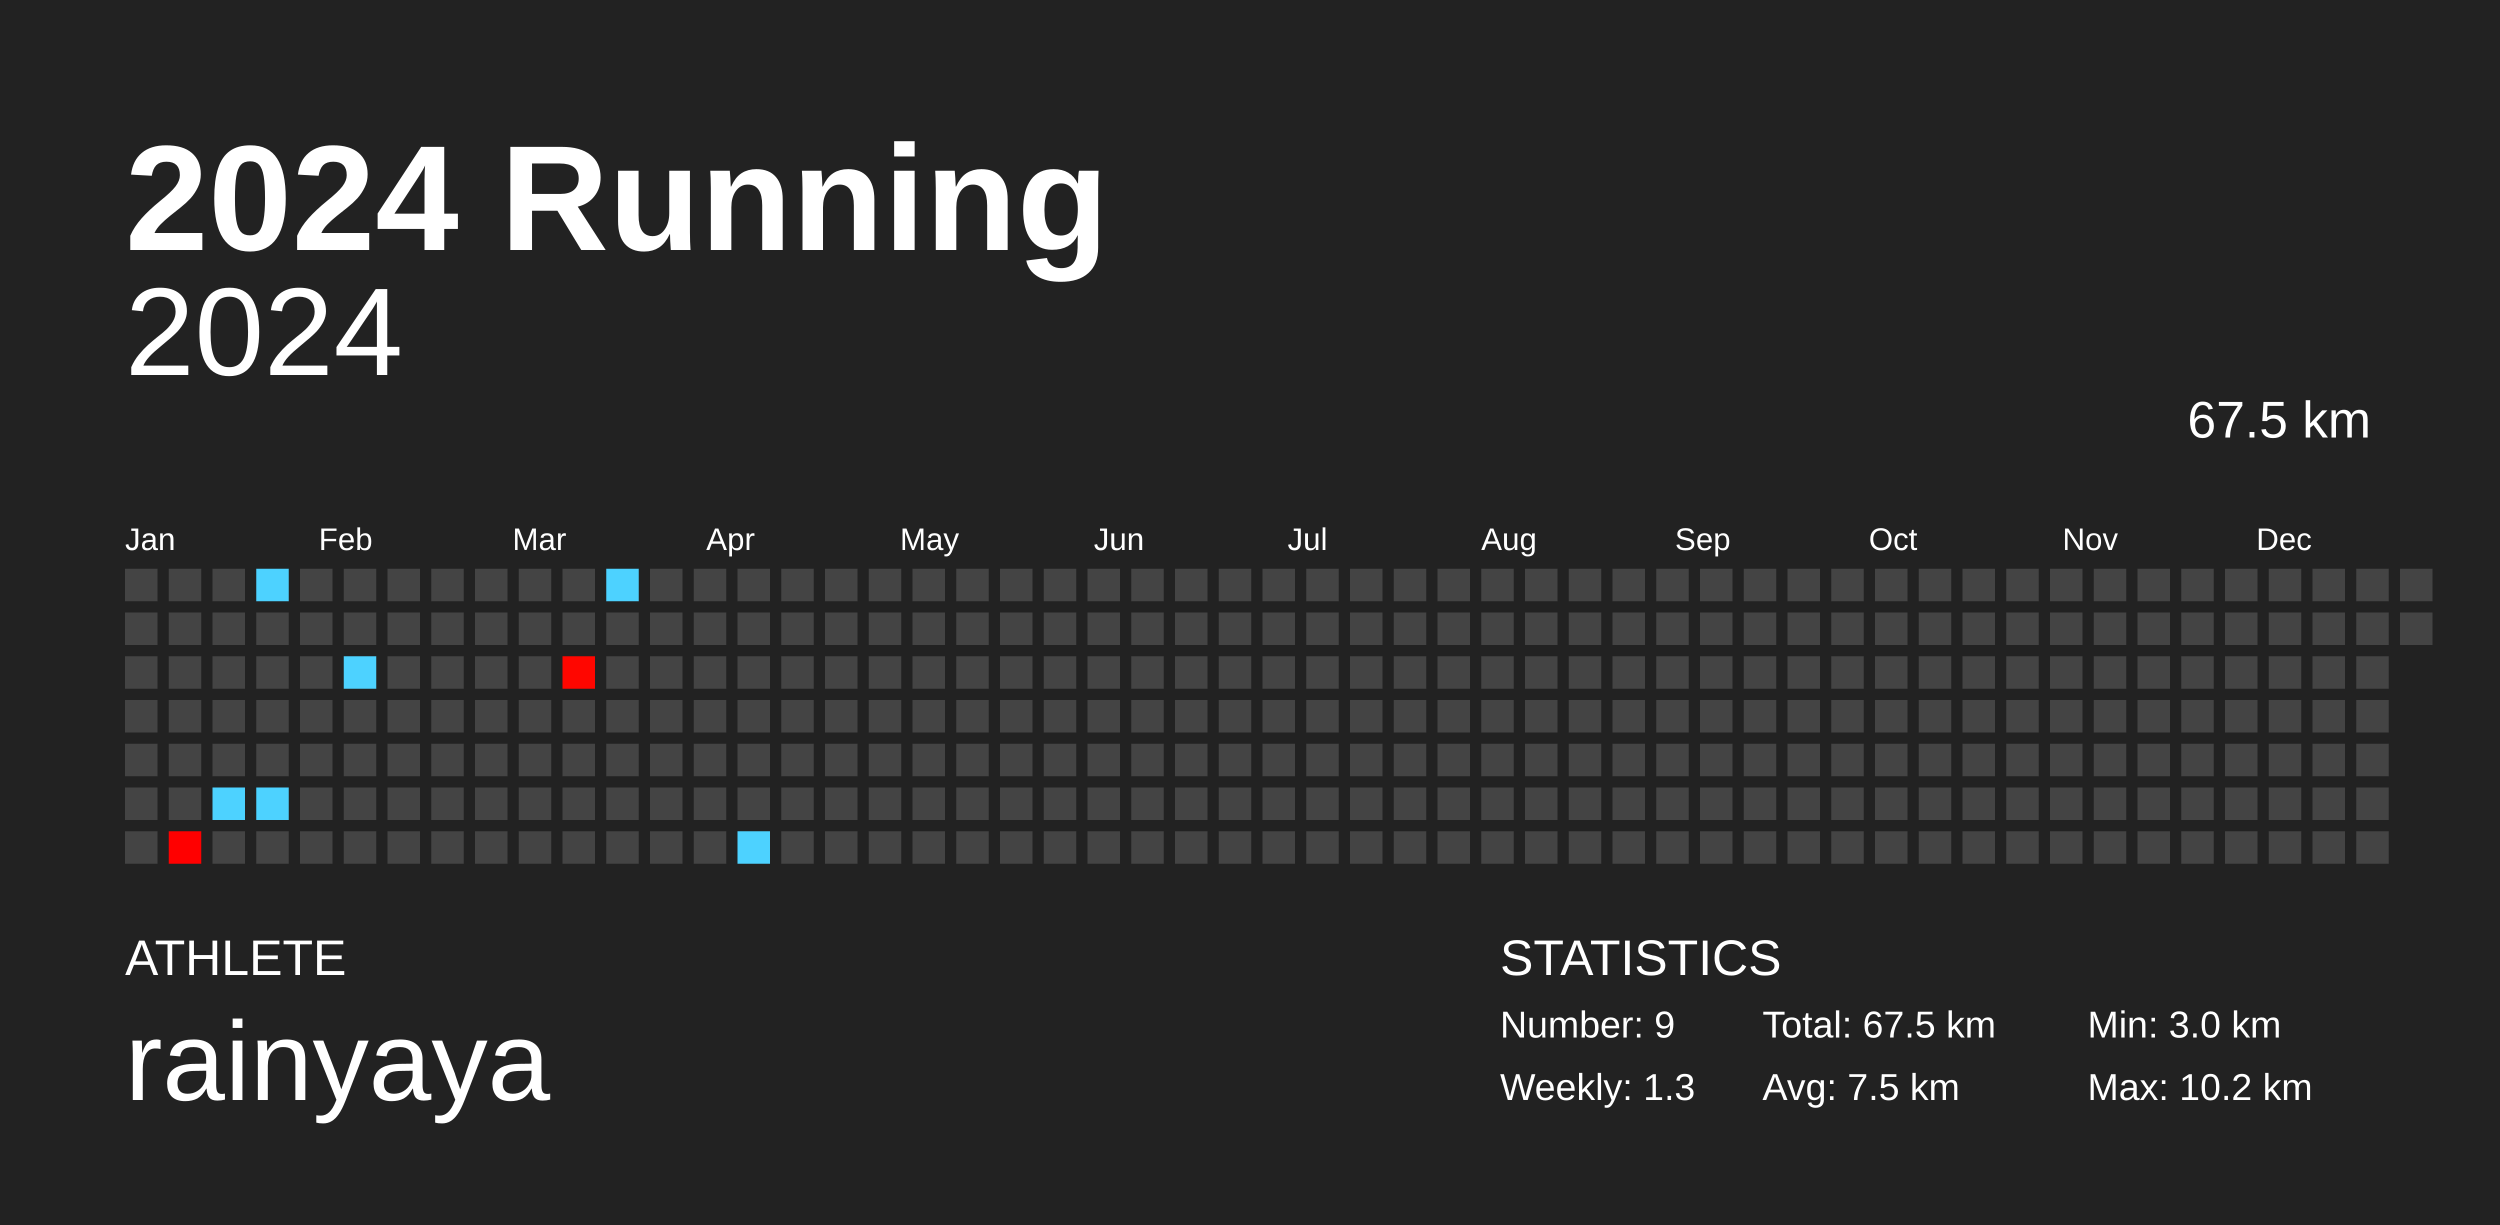
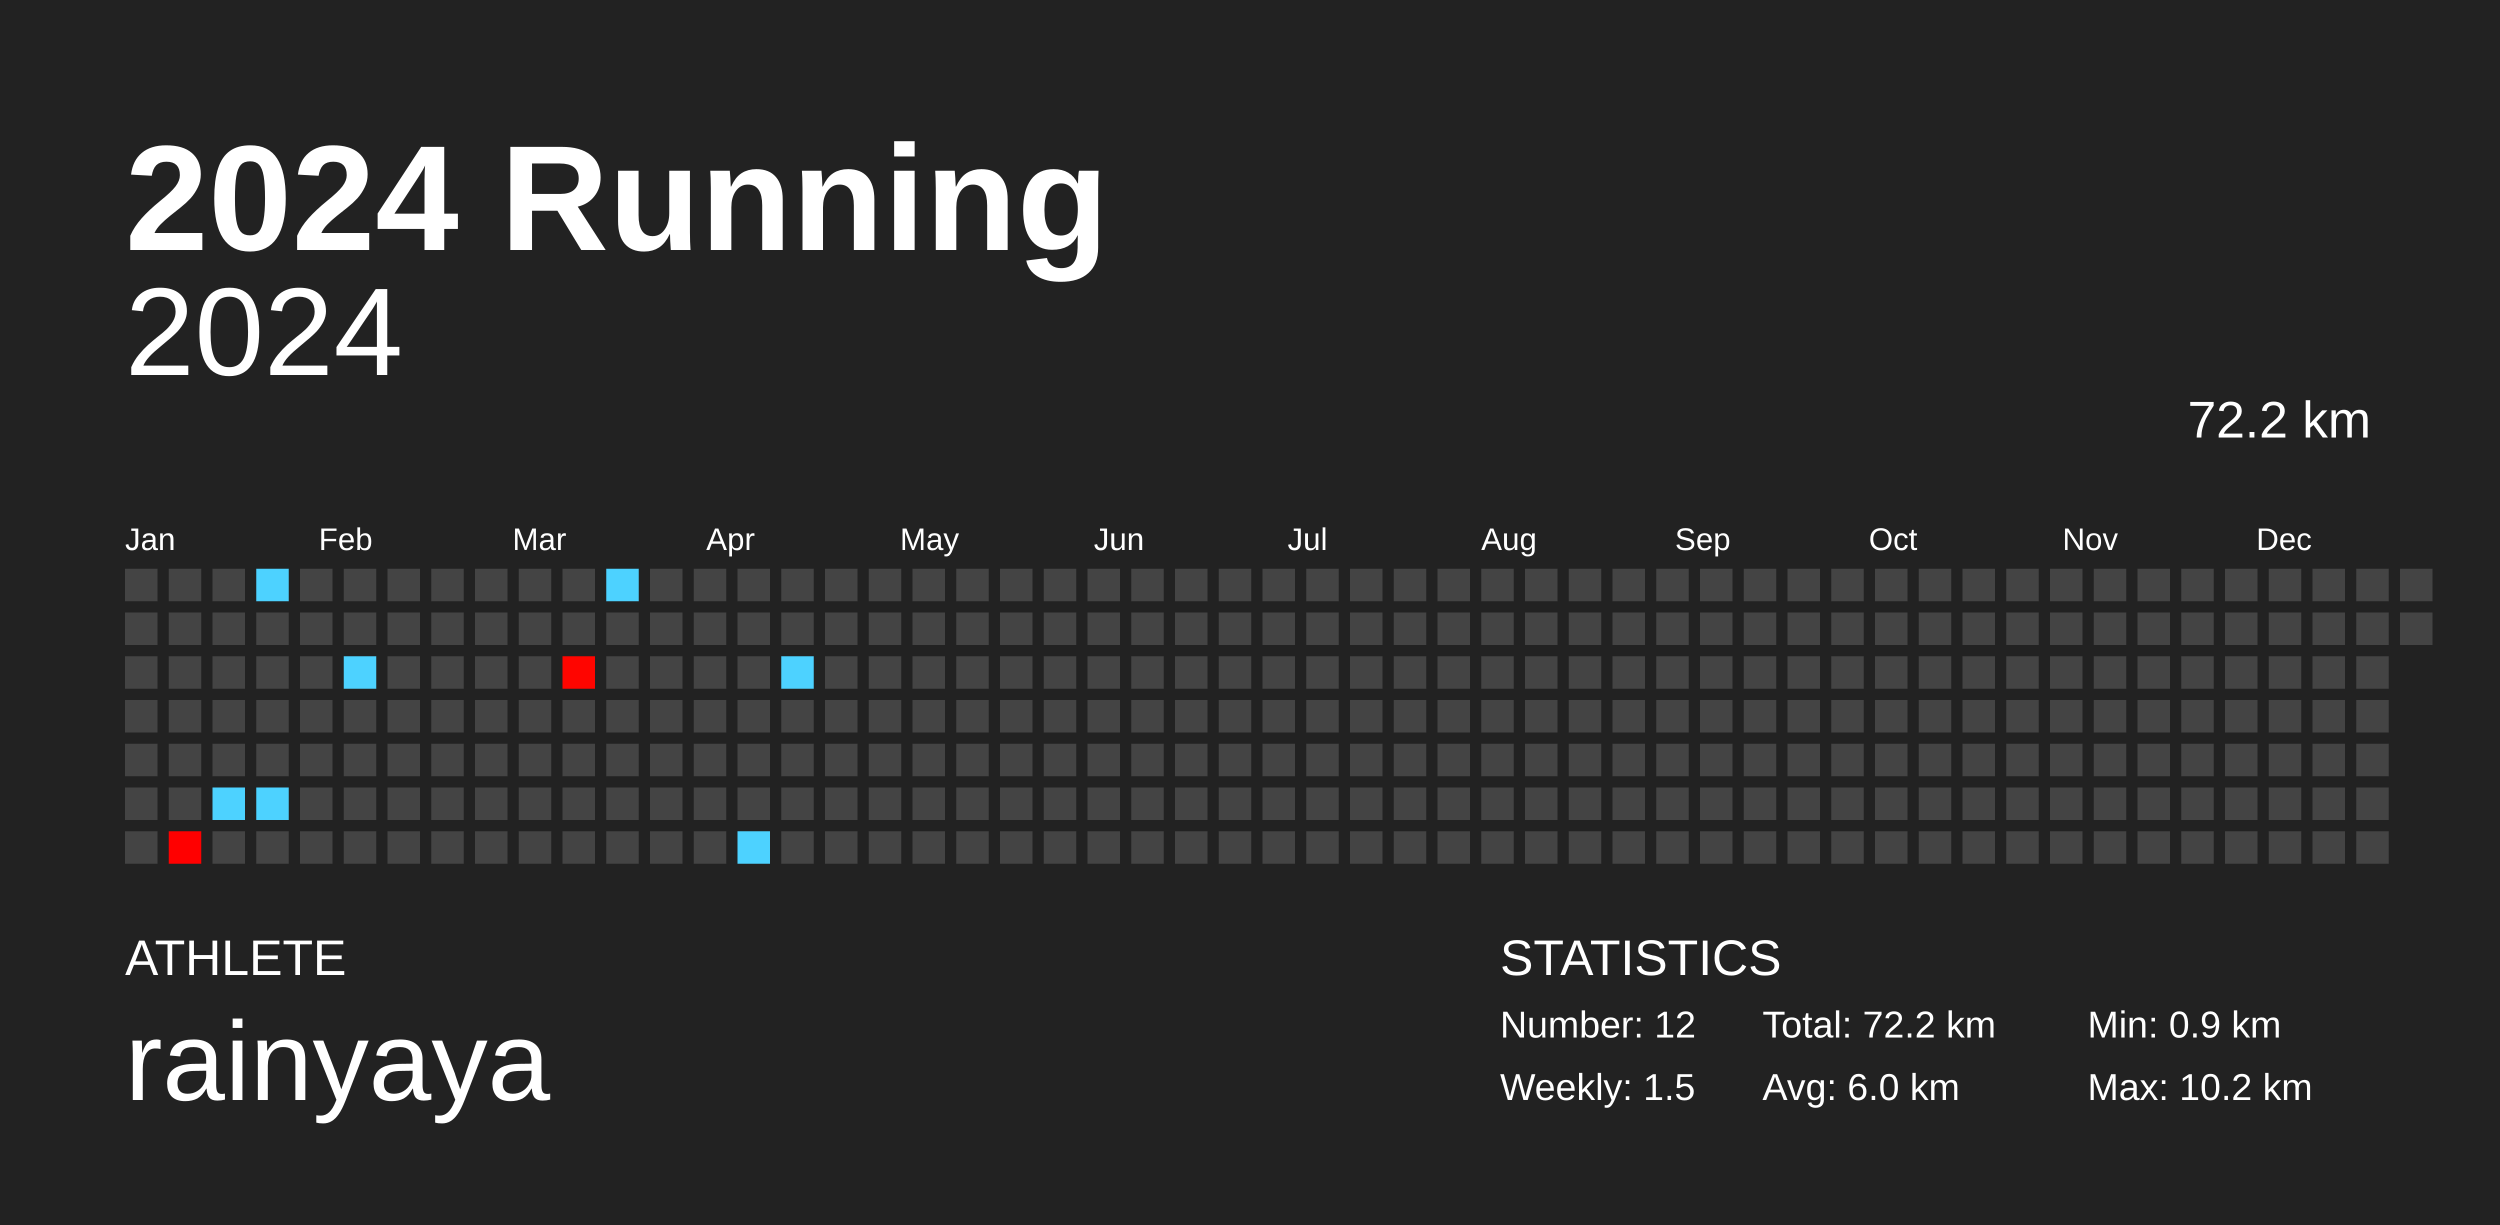
<svg xmlns="http://www.w3.org/2000/svg" baseProfile="full" height="98mm" version="1.1" viewBox="0,0,200,98" width="200mm">
  <defs />
  <rect fill="#222222" height="98" width="200" x="0" y="0" />
  <text fill="#FFFFFF" style="font-size:12px; font-family:Arial; font-weight:bold;" x="10" y="20">2024 Running</text>
  <text fill="#FFFFFF" style="font-size:4px; font-family:Arial" x="10" y="78">ATHLETE</text>
  <text fill="#FFFFFF" style="font-size:9px; font-family:Arial" x="10" y="88">rainyaya</text>
  <text fill="#FFFFFF" style="font-size:4px; font-family:Arial" x="120" y="78">STATISTICS</text>
-   <text fill="#FFFFFF" style="font-size:3px; font-family:Arial" x="120" y="83">Number: 9</text>
-   <text fill="#FFFFFF" style="font-size:3px; font-family:Arial" x="120" y="88">Weekly: 1.3</text>
-   <text fill="#FFFFFF" style="font-size:3px; font-family:Arial" x="141" y="83">Total: 67.5 km</text>
-   <text fill="#FFFFFF" style="font-size:3px; font-family:Arial" x="141" y="88">Avg: 7.5 km</text>
-   <text fill="#FFFFFF" style="font-size:3px; font-family:Arial" x="167" y="83">Min: 3.0 km</text>
+   <text fill="#FFFFFF" style="font-size:3px; font-family:Arial" x="120" y="83">Number: 12</text>
+   <text fill="#FFFFFF" style="font-size:3px; font-family:Arial" x="120" y="88">Weekly: 1.5</text>
+   <text fill="#FFFFFF" style="font-size:3px; font-family:Arial" x="141" y="83">Total: 72.2 km</text>
+   <text fill="#FFFFFF" style="font-size:3px; font-family:Arial" x="141" y="88">Avg: 6.0 km</text>
+   <text fill="#FFFFFF" style="font-size:3px; font-family:Arial" x="167" y="83">Min: 0.9 km</text>
  <text fill="#FFFFFF" style="font-size:3px; font-family:Arial" x="167" y="88">Max: 10.2 km</text>
  <text alignment-baseline="hanging" fill="#FFFFFF" style="font-size:10.0px; font-family:Arial;" x="10" y="30">2024</text>
-   <text alignment-baseline="hanging" fill="#FFFFFF" style="font-size:4.125px; font-family:Arial;" x="175" y="35">67.5 km</text>
+   <text alignment-baseline="hanging" fill="#FFFFFF" style="font-size:4.125px; font-family:Arial;" x="175" y="35">72.2 km</text>
  <text fill="#FFFFFF" style="font-size:2.5px; font-family:Arial" x="10.0" y="44">Jan</text>
  <text fill="#FFFFFF" style="font-size:2.5px; font-family:Arial" x="25.5" y="44">Feb</text>
  <text fill="#FFFFFF" style="font-size:2.5px; font-family:Arial" x="41.0" y="44">Mar</text>
  <text fill="#FFFFFF" style="font-size:2.5px; font-family:Arial" x="56.5" y="44">Apr</text>
  <text fill="#FFFFFF" style="font-size:2.5px; font-family:Arial" x="72.0" y="44">May</text>
  <text fill="#FFFFFF" style="font-size:2.5px; font-family:Arial" x="87.5" y="44">Jun</text>
  <text fill="#FFFFFF" style="font-size:2.5px; font-family:Arial" x="103.0" y="44">Jul</text>
  <text fill="#FFFFFF" style="font-size:2.5px; font-family:Arial" x="118.5" y="44">Aug</text>
  <text fill="#FFFFFF" style="font-size:2.5px; font-family:Arial" x="134.0" y="44">Sep</text>
  <text fill="#FFFFFF" style="font-size:2.5px; font-family:Arial" x="149.5" y="44">Oct</text>
  <text fill="#FFFFFF" style="font-size:2.5px; font-family:Arial" x="165.0" y="44">Nov</text>
  <text fill="#FFFFFF" style="font-size:2.5px; font-family:Arial" x="180.5" y="44">Dec</text>
  <rect fill="#444444" height="2.6" width="2.6" x="10.0" y="45.5" />
  <rect fill="#444444" height="2.6" width="2.6" x="10.0" y="49.0" />
  <rect fill="#444444" height="2.6" width="2.6" x="10.0" y="52.5" />
  <rect fill="#444444" height="2.6" width="2.6" x="10.0" y="56.0" />
  <rect fill="#444444" height="2.6" width="2.6" x="10.0" y="59.5" />
  <rect fill="#444444" height="2.6" width="2.6" x="10.0" y="63.0" />
  <rect fill="#444444" height="2.6" width="2.6" x="10.0" y="66.5" />
  <rect fill="#444444" height="2.6" width="2.6" x="13.5" y="45.5" />
  <rect fill="#444444" height="2.6" width="2.6" x="13.5" y="49.0" />
  <rect fill="#444444" height="2.6" width="2.6" x="13.5" y="52.5" />
  <rect fill="#444444" height="2.6" width="2.6" x="13.5" y="56.0" />
  <rect fill="#444444" height="2.6" width="2.6" x="13.5" y="59.5" />
  <rect fill="#444444" height="2.6" width="2.6" x="13.5" y="63.0" />
  <rect fill="#ff0000" height="2.6" width="2.6" x="13.5" y="66.5" />
  <rect fill="#444444" height="2.6" width="2.6" x="17.0" y="45.5" />
  <rect fill="#444444" height="2.6" width="2.6" x="17.0" y="49.0" />
  <rect fill="#444444" height="2.6" width="2.6" x="17.0" y="52.5" />
  <rect fill="#444444" height="2.6" width="2.6" x="17.0" y="56.0" />
  <rect fill="#444444" height="2.6" width="2.6" x="17.0" y="59.5" />
  <rect fill="#4dd2ff" height="2.6" width="2.6" x="17.0" y="63.0" />
  <rect fill="#444444" height="2.6" width="2.6" x="17.0" y="66.5" />
  <rect fill="#4dd2ff" height="2.6" width="2.6" x="20.5" y="45.5" />
  <rect fill="#444444" height="2.6" width="2.6" x="20.5" y="49.0" />
  <rect fill="#444444" height="2.6" width="2.6" x="20.5" y="52.5" />
  <rect fill="#444444" height="2.6" width="2.6" x="20.5" y="56.0" />
  <rect fill="#444444" height="2.6" width="2.6" x="20.5" y="59.5" />
  <rect fill="#4dd2ff" height="2.6" width="2.6" x="20.5" y="63.0" />
  <rect fill="#444444" height="2.6" width="2.6" x="20.5" y="66.5" />
  <rect fill="#444444" height="2.6" width="2.6" x="24.0" y="45.5" />
  <rect fill="#444444" height="2.6" width="2.6" x="24.0" y="49.0" />
  <rect fill="#444444" height="2.6" width="2.6" x="24.0" y="52.5" />
  <rect fill="#444444" height="2.6" width="2.6" x="24.0" y="56.0" />
  <rect fill="#444444" height="2.6" width="2.6" x="24.0" y="59.5" />
  <rect fill="#444444" height="2.6" width="2.6" x="24.0" y="63.0" />
  <rect fill="#444444" height="2.6" width="2.6" x="24.0" y="66.5" />
  <rect fill="#444444" height="2.6" width="2.6" x="27.5" y="45.5" />
  <rect fill="#444444" height="2.6" width="2.6" x="27.5" y="49.0" />
  <rect fill="#4dd2ff" height="2.6" width="2.6" x="27.5" y="52.5" />
  <rect fill="#444444" height="2.6" width="2.6" x="27.5" y="56.0" />
  <rect fill="#444444" height="2.6" width="2.6" x="27.5" y="59.5" />
  <rect fill="#444444" height="2.6" width="2.6" x="27.5" y="63.0" />
  <rect fill="#444444" height="2.6" width="2.6" x="27.5" y="66.5" />
  <rect fill="#444444" height="2.6" width="2.6" x="31.0" y="45.5" />
  <rect fill="#444444" height="2.6" width="2.6" x="31.0" y="49.0" />
  <rect fill="#444444" height="2.6" width="2.6" x="31.0" y="52.5" />
  <rect fill="#444444" height="2.6" width="2.6" x="31.0" y="56.0" />
  <rect fill="#444444" height="2.6" width="2.6" x="31.0" y="59.5" />
  <rect fill="#444444" height="2.6" width="2.6" x="31.0" y="63.0" />
  <rect fill="#444444" height="2.6" width="2.6" x="31.0" y="66.5" />
  <rect fill="#444444" height="2.6" width="2.6" x="34.5" y="45.5" />
  <rect fill="#444444" height="2.6" width="2.6" x="34.5" y="49.0" />
  <rect fill="#444444" height="2.6" width="2.6" x="34.5" y="52.5" />
  <rect fill="#444444" height="2.6" width="2.6" x="34.5" y="56.0" />
  <rect fill="#444444" height="2.6" width="2.6" x="34.5" y="59.5" />
  <rect fill="#444444" height="2.6" width="2.6" x="34.5" y="63.0" />
  <rect fill="#444444" height="2.6" width="2.6" x="34.5" y="66.5" />
  <rect fill="#444444" height="2.6" width="2.6" x="38.0" y="45.5" />
  <rect fill="#444444" height="2.6" width="2.6" x="38.0" y="49.0" />
  <rect fill="#444444" height="2.6" width="2.6" x="38.0" y="52.5" />
  <rect fill="#444444" height="2.6" width="2.6" x="38.0" y="56.0" />
  <rect fill="#444444" height="2.6" width="2.6" x="38.0" y="59.5" />
  <rect fill="#444444" height="2.6" width="2.6" x="38.0" y="63.0" />
  <rect fill="#444444" height="2.6" width="2.6" x="38.0" y="66.5" />
  <rect fill="#444444" height="2.6" width="2.6" x="41.5" y="45.5" />
  <rect fill="#444444" height="2.6" width="2.6" x="41.5" y="49.0" />
  <rect fill="#444444" height="2.6" width="2.6" x="41.5" y="52.5" />
  <rect fill="#444444" height="2.6" width="2.6" x="41.5" y="56.0" />
  <rect fill="#444444" height="2.6" width="2.6" x="41.5" y="59.5" />
  <rect fill="#444444" height="2.6" width="2.6" x="41.5" y="63.0" />
  <rect fill="#444444" height="2.6" width="2.6" x="41.5" y="66.5" />
  <rect fill="#444444" height="2.6" width="2.6" x="45.0" y="45.5" />
  <rect fill="#444444" height="2.6" width="2.6" x="45.0" y="49.0" />
-   <rect fill="#ff0600" height="2.6" width="2.6" x="45.0" y="52.5" />
+   <rect fill="#ff0500" height="2.6" width="2.6" x="45.0" y="52.5" />
  <rect fill="#444444" height="2.6" width="2.6" x="45.0" y="56.0" />
  <rect fill="#444444" height="2.6" width="2.6" x="45.0" y="59.5" />
  <rect fill="#444444" height="2.6" width="2.6" x="45.0" y="63.0" />
  <rect fill="#444444" height="2.6" width="2.6" x="45.0" y="66.5" />
  <rect fill="#4dd2ff" height="2.6" width="2.6" x="48.5" y="45.5" />
  <rect fill="#444444" height="2.6" width="2.6" x="48.5" y="49.0" />
  <rect fill="#444444" height="2.6" width="2.6" x="48.5" y="52.5" />
  <rect fill="#444444" height="2.6" width="2.6" x="48.5" y="56.0" />
  <rect fill="#444444" height="2.6" width="2.6" x="48.5" y="59.5" />
  <rect fill="#444444" height="2.6" width="2.6" x="48.5" y="63.0" />
  <rect fill="#444444" height="2.6" width="2.6" x="48.5" y="66.5" />
  <rect fill="#444444" height="2.6" width="2.6" x="52.0" y="45.5" />
  <rect fill="#444444" height="2.6" width="2.6" x="52.0" y="49.0" />
  <rect fill="#444444" height="2.6" width="2.6" x="52.0" y="52.5" />
  <rect fill="#444444" height="2.6" width="2.6" x="52.0" y="56.0" />
  <rect fill="#444444" height="2.6" width="2.6" x="52.0" y="59.5" />
  <rect fill="#444444" height="2.6" width="2.6" x="52.0" y="63.0" />
  <rect fill="#444444" height="2.6" width="2.6" x="52.0" y="66.5" />
  <rect fill="#444444" height="2.6" width="2.6" x="55.5" y="45.5" />
  <rect fill="#444444" height="2.6" width="2.6" x="55.5" y="49.0" />
  <rect fill="#444444" height="2.6" width="2.6" x="55.5" y="52.5" />
  <rect fill="#444444" height="2.6" width="2.6" x="55.5" y="56.0" />
  <rect fill="#444444" height="2.6" width="2.6" x="55.5" y="59.5" />
  <rect fill="#444444" height="2.6" width="2.6" x="55.5" y="63.0" />
  <rect fill="#444444" height="2.6" width="2.6" x="55.5" y="66.5" />
  <rect fill="#444444" height="2.6" width="2.6" x="59.0" y="45.5" />
  <rect fill="#444444" height="2.6" width="2.6" x="59.0" y="49.0" />
  <rect fill="#444444" height="2.6" width="2.6" x="59.0" y="52.5" />
  <rect fill="#444444" height="2.6" width="2.6" x="59.0" y="56.0" />
  <rect fill="#444444" height="2.6" width="2.6" x="59.0" y="59.5" />
  <rect fill="#444444" height="2.6" width="2.6" x="59.0" y="63.0" />
  <rect fill="#4dd2ff" height="2.6" width="2.6" x="59.0" y="66.5" />
  <rect fill="#444444" height="2.6" width="2.6" x="62.5" y="45.5" />
  <rect fill="#444444" height="2.6" width="2.6" x="62.5" y="49.0" />
-   <rect fill="#444444" height="2.6" width="2.6" x="62.5" y="52.5" />
+   <rect fill="#4dd2ff" height="2.6" width="2.6" x="62.5" y="52.5" />
  <rect fill="#444444" height="2.6" width="2.6" x="62.5" y="56.0" />
  <rect fill="#444444" height="2.6" width="2.6" x="62.5" y="59.5" />
  <rect fill="#444444" height="2.6" width="2.6" x="62.5" y="63.0" />
  <rect fill="#444444" height="2.6" width="2.6" x="62.5" y="66.5" />
  <rect fill="#444444" height="2.6" width="2.6" x="66.0" y="45.5" />
  <rect fill="#444444" height="2.6" width="2.6" x="66.0" y="49.0" />
  <rect fill="#444444" height="2.6" width="2.6" x="66.0" y="52.5" />
  <rect fill="#444444" height="2.6" width="2.6" x="66.0" y="56.0" />
  <rect fill="#444444" height="2.6" width="2.6" x="66.0" y="59.5" />
  <rect fill="#444444" height="2.6" width="2.6" x="66.0" y="63.0" />
  <rect fill="#444444" height="2.6" width="2.6" x="66.0" y="66.5" />
  <rect fill="#444444" height="2.6" width="2.6" x="69.5" y="45.5" />
  <rect fill="#444444" height="2.6" width="2.6" x="69.5" y="49.0" />
  <rect fill="#444444" height="2.6" width="2.6" x="69.5" y="52.5" />
  <rect fill="#444444" height="2.6" width="2.6" x="69.5" y="56.0" />
  <rect fill="#444444" height="2.6" width="2.6" x="69.5" y="59.5" />
  <rect fill="#444444" height="2.6" width="2.6" x="69.5" y="63.0" />
  <rect fill="#444444" height="2.6" width="2.6" x="69.5" y="66.5" />
  <rect fill="#444444" height="2.6" width="2.6" x="73.0" y="45.5" />
  <rect fill="#444444" height="2.6" width="2.6" x="73.0" y="49.0" />
  <rect fill="#444444" height="2.6" width="2.6" x="73.0" y="52.5" />
  <rect fill="#444444" height="2.6" width="2.6" x="73.0" y="56.0" />
  <rect fill="#444444" height="2.6" width="2.6" x="73.0" y="59.5" />
  <rect fill="#444444" height="2.6" width="2.6" x="73.0" y="63.0" />
  <rect fill="#444444" height="2.6" width="2.6" x="73.0" y="66.5" />
  <rect fill="#444444" height="2.6" width="2.6" x="76.5" y="45.5" />
  <rect fill="#444444" height="2.6" width="2.6" x="76.5" y="49.0" />
  <rect fill="#444444" height="2.6" width="2.6" x="76.5" y="52.5" />
  <rect fill="#444444" height="2.6" width="2.6" x="76.5" y="56.0" />
  <rect fill="#444444" height="2.6" width="2.6" x="76.5" y="59.5" />
  <rect fill="#444444" height="2.6" width="2.6" x="76.5" y="63.0" />
  <rect fill="#444444" height="2.6" width="2.6" x="76.5" y="66.5" />
  <rect fill="#444444" height="2.6" width="2.6" x="80.0" y="45.5" />
  <rect fill="#444444" height="2.6" width="2.6" x="80.0" y="49.0" />
  <rect fill="#444444" height="2.6" width="2.6" x="80.0" y="52.5" />
  <rect fill="#444444" height="2.6" width="2.6" x="80.0" y="56.0" />
  <rect fill="#444444" height="2.6" width="2.6" x="80.0" y="59.5" />
  <rect fill="#444444" height="2.6" width="2.6" x="80.0" y="63.0" />
  <rect fill="#444444" height="2.6" width="2.6" x="80.0" y="66.5" />
  <rect fill="#444444" height="2.6" width="2.6" x="83.5" y="45.5" />
  <rect fill="#444444" height="2.6" width="2.6" x="83.5" y="49.0" />
  <rect fill="#444444" height="2.6" width="2.6" x="83.5" y="52.5" />
  <rect fill="#444444" height="2.6" width="2.6" x="83.5" y="56.0" />
  <rect fill="#444444" height="2.6" width="2.6" x="83.5" y="59.5" />
  <rect fill="#444444" height="2.6" width="2.6" x="83.5" y="63.0" />
  <rect fill="#444444" height="2.6" width="2.6" x="83.5" y="66.5" />
  <rect fill="#444444" height="2.6" width="2.6" x="87.0" y="45.5" />
  <rect fill="#444444" height="2.6" width="2.6" x="87.0" y="49.0" />
  <rect fill="#444444" height="2.6" width="2.6" x="87.0" y="52.5" />
  <rect fill="#444444" height="2.6" width="2.6" x="87.0" y="56.0" />
  <rect fill="#444444" height="2.6" width="2.6" x="87.0" y="59.5" />
  <rect fill="#444444" height="2.6" width="2.6" x="87.0" y="63.0" />
  <rect fill="#444444" height="2.6" width="2.6" x="87.0" y="66.5" />
  <rect fill="#444444" height="2.6" width="2.6" x="90.5" y="45.5" />
  <rect fill="#444444" height="2.6" width="2.6" x="90.5" y="49.0" />
  <rect fill="#444444" height="2.6" width="2.6" x="90.5" y="52.5" />
  <rect fill="#444444" height="2.6" width="2.6" x="90.5" y="56.0" />
  <rect fill="#444444" height="2.6" width="2.6" x="90.5" y="59.5" />
  <rect fill="#444444" height="2.6" width="2.6" x="90.5" y="63.0" />
  <rect fill="#444444" height="2.6" width="2.6" x="90.5" y="66.5" />
  <rect fill="#444444" height="2.6" width="2.6" x="94.0" y="45.5" />
  <rect fill="#444444" height="2.6" width="2.6" x="94.0" y="49.0" />
  <rect fill="#444444" height="2.6" width="2.6" x="94.0" y="52.5" />
  <rect fill="#444444" height="2.6" width="2.6" x="94.0" y="56.0" />
  <rect fill="#444444" height="2.6" width="2.6" x="94.0" y="59.5" />
  <rect fill="#444444" height="2.6" width="2.6" x="94.0" y="63.0" />
  <rect fill="#444444" height="2.6" width="2.6" x="94.0" y="66.5" />
  <rect fill="#444444" height="2.6" width="2.6" x="97.5" y="45.5" />
  <rect fill="#444444" height="2.6" width="2.6" x="97.5" y="49.0" />
  <rect fill="#444444" height="2.6" width="2.6" x="97.5" y="52.5" />
  <rect fill="#444444" height="2.6" width="2.6" x="97.5" y="56.0" />
  <rect fill="#444444" height="2.6" width="2.6" x="97.5" y="59.5" />
  <rect fill="#444444" height="2.6" width="2.6" x="97.5" y="63.0" />
  <rect fill="#444444" height="2.6" width="2.6" x="97.5" y="66.5" />
  <rect fill="#444444" height="2.6" width="2.6" x="101.0" y="45.5" />
  <rect fill="#444444" height="2.6" width="2.6" x="101.0" y="49.0" />
  <rect fill="#444444" height="2.6" width="2.6" x="101.0" y="52.5" />
  <rect fill="#444444" height="2.6" width="2.6" x="101.0" y="56.0" />
  <rect fill="#444444" height="2.6" width="2.6" x="101.0" y="59.5" />
  <rect fill="#444444" height="2.6" width="2.6" x="101.0" y="63.0" />
  <rect fill="#444444" height="2.6" width="2.6" x="101.0" y="66.5" />
  <rect fill="#444444" height="2.6" width="2.6" x="104.5" y="45.5" />
  <rect fill="#444444" height="2.6" width="2.6" x="104.5" y="49.0" />
  <rect fill="#444444" height="2.6" width="2.6" x="104.5" y="52.5" />
  <rect fill="#444444" height="2.6" width="2.6" x="104.5" y="56.0" />
  <rect fill="#444444" height="2.6" width="2.6" x="104.5" y="59.5" />
  <rect fill="#444444" height="2.6" width="2.6" x="104.5" y="63.0" />
  <rect fill="#444444" height="2.6" width="2.6" x="104.5" y="66.5" />
  <rect fill="#444444" height="2.6" width="2.6" x="108.0" y="45.5" />
  <rect fill="#444444" height="2.6" width="2.6" x="108.0" y="49.0" />
  <rect fill="#444444" height="2.6" width="2.6" x="108.0" y="52.5" />
  <rect fill="#444444" height="2.6" width="2.6" x="108.0" y="56.0" />
  <rect fill="#444444" height="2.6" width="2.6" x="108.0" y="59.5" />
  <rect fill="#444444" height="2.6" width="2.6" x="108.0" y="63.0" />
  <rect fill="#444444" height="2.6" width="2.6" x="108.0" y="66.5" />
  <rect fill="#444444" height="2.6" width="2.6" x="111.5" y="45.5" />
  <rect fill="#444444" height="2.6" width="2.6" x="111.5" y="49.0" />
  <rect fill="#444444" height="2.6" width="2.6" x="111.5" y="52.5" />
  <rect fill="#444444" height="2.6" width="2.6" x="111.5" y="56.0" />
  <rect fill="#444444" height="2.6" width="2.6" x="111.5" y="59.5" />
  <rect fill="#444444" height="2.6" width="2.6" x="111.5" y="63.0" />
  <rect fill="#444444" height="2.6" width="2.6" x="111.5" y="66.5" />
  <rect fill="#444444" height="2.6" width="2.6" x="115.0" y="45.5" />
  <rect fill="#444444" height="2.6" width="2.6" x="115.0" y="49.0" />
  <rect fill="#444444" height="2.6" width="2.6" x="115.0" y="52.5" />
  <rect fill="#444444" height="2.6" width="2.6" x="115.0" y="56.0" />
  <rect fill="#444444" height="2.6" width="2.6" x="115.0" y="59.5" />
  <rect fill="#444444" height="2.6" width="2.6" x="115.0" y="63.0" />
  <rect fill="#444444" height="2.6" width="2.6" x="115.0" y="66.5" />
  <rect fill="#444444" height="2.6" width="2.6" x="118.5" y="45.5" />
  <rect fill="#444444" height="2.6" width="2.6" x="118.5" y="49.0" />
  <rect fill="#444444" height="2.6" width="2.6" x="118.5" y="52.5" />
  <rect fill="#444444" height="2.6" width="2.6" x="118.5" y="56.0" />
  <rect fill="#444444" height="2.6" width="2.6" x="118.5" y="59.5" />
  <rect fill="#444444" height="2.6" width="2.6" x="118.5" y="63.0" />
  <rect fill="#444444" height="2.6" width="2.6" x="118.5" y="66.5" />
  <rect fill="#444444" height="2.6" width="2.6" x="122.0" y="45.5" />
  <rect fill="#444444" height="2.6" width="2.6" x="122.0" y="49.0" />
  <rect fill="#444444" height="2.6" width="2.6" x="122.0" y="52.5" />
  <rect fill="#444444" height="2.6" width="2.6" x="122.0" y="56.0" />
  <rect fill="#444444" height="2.6" width="2.6" x="122.0" y="59.5" />
  <rect fill="#444444" height="2.6" width="2.6" x="122.0" y="63.0" />
  <rect fill="#444444" height="2.6" width="2.6" x="122.0" y="66.5" />
  <rect fill="#444444" height="2.6" width="2.6" x="125.5" y="45.5" />
  <rect fill="#444444" height="2.6" width="2.6" x="125.5" y="49.0" />
  <rect fill="#444444" height="2.6" width="2.6" x="125.5" y="52.5" />
  <rect fill="#444444" height="2.6" width="2.6" x="125.5" y="56.0" />
  <rect fill="#444444" height="2.6" width="2.6" x="125.5" y="59.5" />
  <rect fill="#444444" height="2.6" width="2.6" x="125.5" y="63.0" />
  <rect fill="#444444" height="2.6" width="2.6" x="125.5" y="66.5" />
  <rect fill="#444444" height="2.6" width="2.6" x="129.0" y="45.5" />
  <rect fill="#444444" height="2.6" width="2.6" x="129.0" y="49.0" />
  <rect fill="#444444" height="2.6" width="2.6" x="129.0" y="52.5" />
  <rect fill="#444444" height="2.6" width="2.6" x="129.0" y="56.0" />
  <rect fill="#444444" height="2.6" width="2.6" x="129.0" y="59.5" />
  <rect fill="#444444" height="2.6" width="2.6" x="129.0" y="63.0" />
  <rect fill="#444444" height="2.6" width="2.6" x="129.0" y="66.5" />
  <rect fill="#444444" height="2.6" width="2.6" x="132.5" y="45.5" />
  <rect fill="#444444" height="2.6" width="2.6" x="132.5" y="49.0" />
  <rect fill="#444444" height="2.6" width="2.6" x="132.5" y="52.5" />
  <rect fill="#444444" height="2.6" width="2.6" x="132.5" y="56.0" />
  <rect fill="#444444" height="2.6" width="2.6" x="132.5" y="59.5" />
  <rect fill="#444444" height="2.6" width="2.6" x="132.5" y="63.0" />
  <rect fill="#444444" height="2.6" width="2.6" x="132.5" y="66.5" />
  <rect fill="#444444" height="2.6" width="2.6" x="136.0" y="45.5" />
  <rect fill="#444444" height="2.6" width="2.6" x="136.0" y="49.0" />
  <rect fill="#444444" height="2.6" width="2.6" x="136.0" y="52.5" />
  <rect fill="#444444" height="2.6" width="2.6" x="136.0" y="56.0" />
  <rect fill="#444444" height="2.6" width="2.6" x="136.0" y="59.5" />
  <rect fill="#444444" height="2.6" width="2.6" x="136.0" y="63.0" />
  <rect fill="#444444" height="2.6" width="2.6" x="136.0" y="66.5" />
  <rect fill="#444444" height="2.6" width="2.6" x="139.5" y="45.5" />
  <rect fill="#444444" height="2.6" width="2.6" x="139.5" y="49.0" />
  <rect fill="#444444" height="2.6" width="2.6" x="139.5" y="52.5" />
  <rect fill="#444444" height="2.6" width="2.6" x="139.5" y="56.0" />
  <rect fill="#444444" height="2.6" width="2.6" x="139.5" y="59.5" />
  <rect fill="#444444" height="2.6" width="2.6" x="139.5" y="63.0" />
  <rect fill="#444444" height="2.6" width="2.6" x="139.5" y="66.5" />
  <rect fill="#444444" height="2.6" width="2.6" x="143.0" y="45.5" />
  <rect fill="#444444" height="2.6" width="2.6" x="143.0" y="49.0" />
  <rect fill="#444444" height="2.6" width="2.6" x="143.0" y="52.5" />
  <rect fill="#444444" height="2.6" width="2.6" x="143.0" y="56.0" />
  <rect fill="#444444" height="2.6" width="2.6" x="143.0" y="59.5" />
  <rect fill="#444444" height="2.6" width="2.6" x="143.0" y="63.0" />
  <rect fill="#444444" height="2.6" width="2.6" x="143.0" y="66.5" />
  <rect fill="#444444" height="2.6" width="2.6" x="146.5" y="45.5" />
  <rect fill="#444444" height="2.6" width="2.6" x="146.5" y="49.0" />
  <rect fill="#444444" height="2.6" width="2.6" x="146.5" y="52.5" />
  <rect fill="#444444" height="2.6" width="2.6" x="146.5" y="56.0" />
  <rect fill="#444444" height="2.6" width="2.6" x="146.5" y="59.5" />
  <rect fill="#444444" height="2.6" width="2.6" x="146.5" y="63.0" />
  <rect fill="#444444" height="2.6" width="2.6" x="146.5" y="66.5" />
  <rect fill="#444444" height="2.6" width="2.6" x="150.0" y="45.5" />
  <rect fill="#444444" height="2.6" width="2.6" x="150.0" y="49.0" />
  <rect fill="#444444" height="2.6" width="2.6" x="150.0" y="52.5" />
  <rect fill="#444444" height="2.6" width="2.6" x="150.0" y="56.0" />
  <rect fill="#444444" height="2.6" width="2.6" x="150.0" y="59.5" />
  <rect fill="#444444" height="2.6" width="2.6" x="150.0" y="63.0" />
  <rect fill="#444444" height="2.6" width="2.6" x="150.0" y="66.5" />
  <rect fill="#444444" height="2.6" width="2.6" x="153.5" y="45.5" />
  <rect fill="#444444" height="2.6" width="2.6" x="153.5" y="49.0" />
  <rect fill="#444444" height="2.6" width="2.6" x="153.5" y="52.5" />
  <rect fill="#444444" height="2.6" width="2.6" x="153.5" y="56.0" />
  <rect fill="#444444" height="2.6" width="2.6" x="153.5" y="59.5" />
  <rect fill="#444444" height="2.6" width="2.6" x="153.5" y="63.0" />
  <rect fill="#444444" height="2.6" width="2.6" x="153.5" y="66.5" />
  <rect fill="#444444" height="2.6" width="2.6" x="157.0" y="45.5" />
  <rect fill="#444444" height="2.6" width="2.6" x="157.0" y="49.0" />
  <rect fill="#444444" height="2.6" width="2.6" x="157.0" y="52.5" />
  <rect fill="#444444" height="2.6" width="2.6" x="157.0" y="56.0" />
  <rect fill="#444444" height="2.6" width="2.6" x="157.0" y="59.5" />
  <rect fill="#444444" height="2.6" width="2.6" x="157.0" y="63.0" />
  <rect fill="#444444" height="2.6" width="2.6" x="157.0" y="66.5" />
  <rect fill="#444444" height="2.6" width="2.6" x="160.5" y="45.5" />
  <rect fill="#444444" height="2.6" width="2.6" x="160.5" y="49.0" />
  <rect fill="#444444" height="2.6" width="2.6" x="160.5" y="52.5" />
  <rect fill="#444444" height="2.6" width="2.6" x="160.5" y="56.0" />
  <rect fill="#444444" height="2.6" width="2.6" x="160.5" y="59.5" />
  <rect fill="#444444" height="2.6" width="2.6" x="160.5" y="63.0" />
  <rect fill="#444444" height="2.6" width="2.6" x="160.5" y="66.5" />
  <rect fill="#444444" height="2.6" width="2.6" x="164.0" y="45.5" />
  <rect fill="#444444" height="2.6" width="2.6" x="164.0" y="49.0" />
  <rect fill="#444444" height="2.6" width="2.6" x="164.0" y="52.5" />
  <rect fill="#444444" height="2.6" width="2.6" x="164.0" y="56.0" />
  <rect fill="#444444" height="2.6" width="2.6" x="164.0" y="59.5" />
  <rect fill="#444444" height="2.6" width="2.6" x="164.0" y="63.0" />
  <rect fill="#444444" height="2.6" width="2.6" x="164.0" y="66.5" />
  <rect fill="#444444" height="2.6" width="2.6" x="167.5" y="45.5" />
  <rect fill="#444444" height="2.6" width="2.6" x="167.5" y="49.0" />
  <rect fill="#444444" height="2.6" width="2.6" x="167.5" y="52.5" />
  <rect fill="#444444" height="2.6" width="2.6" x="167.5" y="56.0" />
  <rect fill="#444444" height="2.6" width="2.6" x="167.5" y="59.5" />
  <rect fill="#444444" height="2.6" width="2.6" x="167.5" y="63.0" />
  <rect fill="#444444" height="2.6" width="2.6" x="167.5" y="66.5" />
  <rect fill="#444444" height="2.6" width="2.6" x="171.0" y="45.5" />
  <rect fill="#444444" height="2.6" width="2.6" x="171.0" y="49.0" />
  <rect fill="#444444" height="2.6" width="2.6" x="171.0" y="52.5" />
  <rect fill="#444444" height="2.6" width="2.6" x="171.0" y="56.0" />
  <rect fill="#444444" height="2.6" width="2.6" x="171.0" y="59.5" />
  <rect fill="#444444" height="2.6" width="2.6" x="171.0" y="63.0" />
  <rect fill="#444444" height="2.6" width="2.6" x="171.0" y="66.5" />
  <rect fill="#444444" height="2.6" width="2.6" x="174.5" y="45.5" />
  <rect fill="#444444" height="2.6" width="2.6" x="174.5" y="49.0" />
  <rect fill="#444444" height="2.6" width="2.6" x="174.5" y="52.5" />
  <rect fill="#444444" height="2.6" width="2.6" x="174.5" y="56.0" />
  <rect fill="#444444" height="2.6" width="2.6" x="174.5" y="59.5" />
  <rect fill="#444444" height="2.6" width="2.6" x="174.5" y="63.0" />
  <rect fill="#444444" height="2.6" width="2.6" x="174.5" y="66.5" />
  <rect fill="#444444" height="2.6" width="2.6" x="178.0" y="45.5" />
  <rect fill="#444444" height="2.6" width="2.6" x="178.0" y="49.0" />
  <rect fill="#444444" height="2.6" width="2.6" x="178.0" y="52.5" />
  <rect fill="#444444" height="2.6" width="2.6" x="178.0" y="56.0" />
  <rect fill="#444444" height="2.6" width="2.6" x="178.0" y="59.5" />
  <rect fill="#444444" height="2.6" width="2.6" x="178.0" y="63.0" />
  <rect fill="#444444" height="2.6" width="2.6" x="178.0" y="66.5" />
  <rect fill="#444444" height="2.6" width="2.6" x="181.5" y="45.5" />
  <rect fill="#444444" height="2.6" width="2.6" x="181.5" y="49.0" />
  <rect fill="#444444" height="2.6" width="2.6" x="181.5" y="52.5" />
  <rect fill="#444444" height="2.6" width="2.6" x="181.5" y="56.0" />
  <rect fill="#444444" height="2.6" width="2.6" x="181.5" y="59.5" />
  <rect fill="#444444" height="2.6" width="2.6" x="181.5" y="63.0" />
  <rect fill="#444444" height="2.6" width="2.6" x="181.5" y="66.5" />
  <rect fill="#444444" height="2.6" width="2.6" x="185.0" y="45.5" />
  <rect fill="#444444" height="2.6" width="2.6" x="185.0" y="49.0" />
  <rect fill="#444444" height="2.6" width="2.6" x="185.0" y="52.5" />
  <rect fill="#444444" height="2.6" width="2.6" x="185.0" y="56.0" />
  <rect fill="#444444" height="2.6" width="2.6" x="185.0" y="59.5" />
  <rect fill="#444444" height="2.6" width="2.6" x="185.0" y="63.0" />
  <rect fill="#444444" height="2.6" width="2.6" x="185.0" y="66.5" />
  <rect fill="#444444" height="2.6" width="2.6" x="188.5" y="45.5" />
  <rect fill="#444444" height="2.6" width="2.6" x="188.5" y="49.0" />
  <rect fill="#444444" height="2.6" width="2.6" x="188.5" y="52.5" />
  <rect fill="#444444" height="2.6" width="2.6" x="188.5" y="56.0" />
  <rect fill="#444444" height="2.6" width="2.6" x="188.5" y="59.5" />
  <rect fill="#444444" height="2.6" width="2.6" x="188.5" y="63.0" />
  <rect fill="#444444" height="2.6" width="2.6" x="188.5" y="66.5" />
  <rect fill="#444444" height="2.6" width="2.6" x="192.0" y="45.5" />
  <rect fill="#444444" height="2.6" width="2.6" x="192.0" y="49.0" />
</svg>
